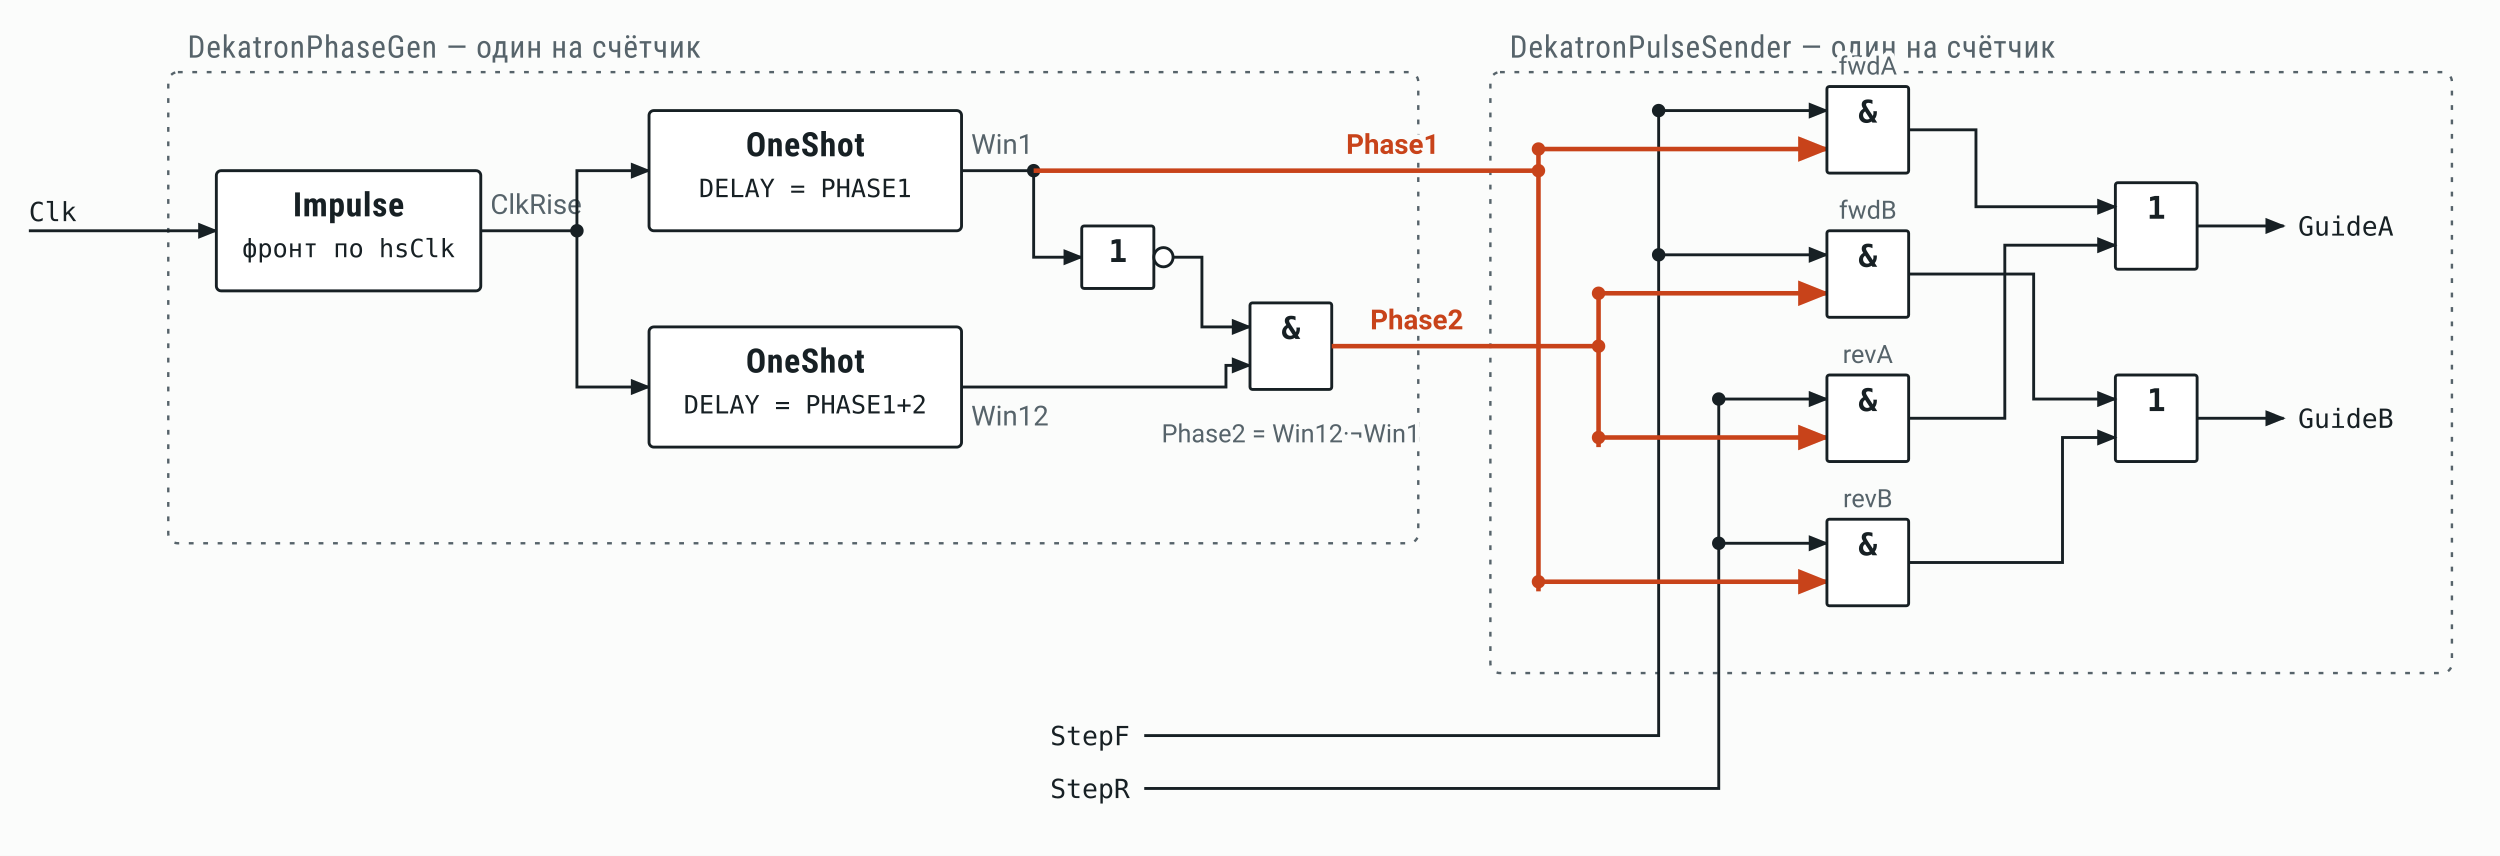
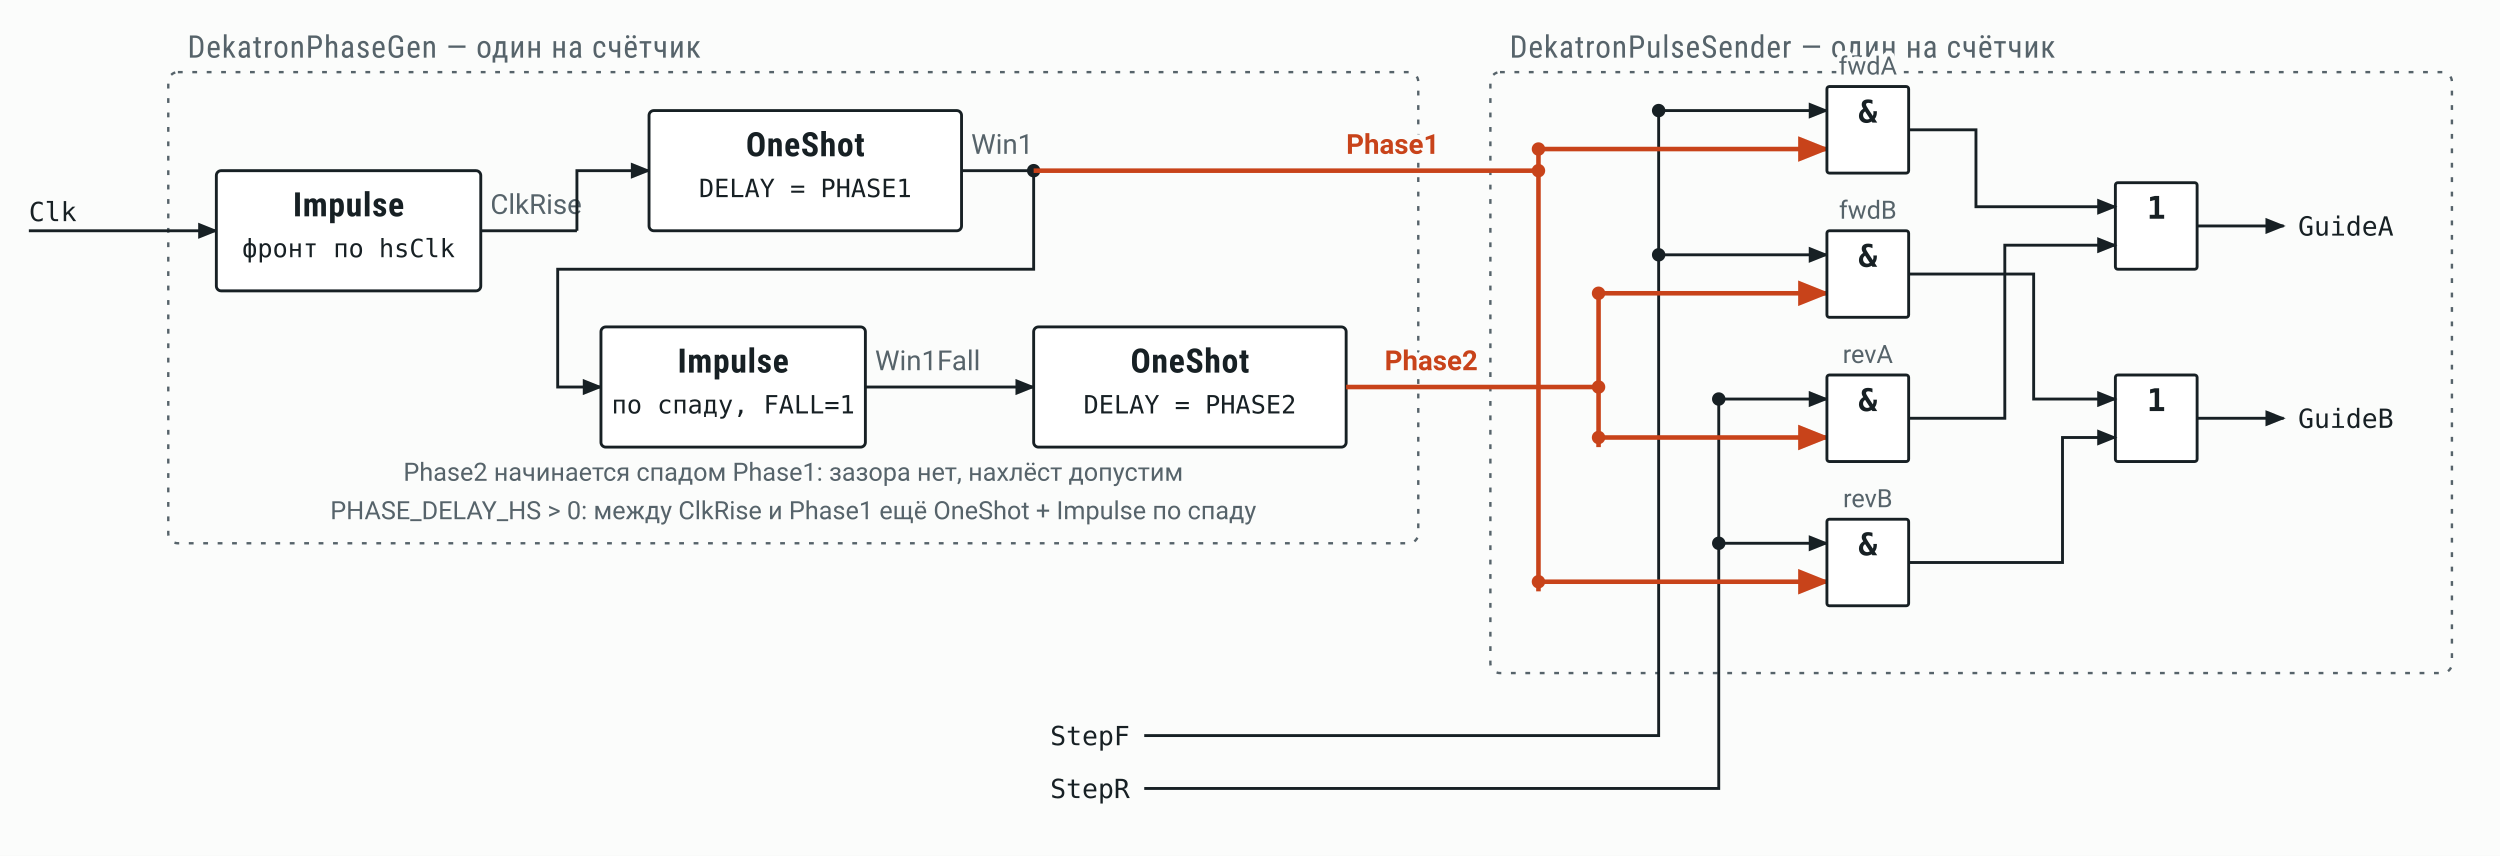
<svg xmlns="http://www.w3.org/2000/svg" viewBox="0 0 1040 356" width="1040" height="356" class="dg" role="img" aria-label="Вентильная схема: генератор фаз делит такт Clk на две фазы элементами задержки, формирователь на четырёх И и двух ИЛИ направляет фазы на подкатоды в порядке, заданном направлением шага.">
  <style>
.dg { color: #172024; display: block; height: auto; color: #172024; }
.dg text { fill: currentColor; font-family: "PT Sans", "Segoe UI", Roboto, Helvetica, Arial, sans-serif; font-size: 11px; }
.dg .tt { font-family: "PT Sans Narrow", "Arial Narrow", "Roboto Condensed", Arial, sans-serif; font-weight: 700; font-size: 14px; letter-spacing: 0.02em; }
.dg .tm { font-family: "JetBrains Mono", "DejaVu Sans Mono", Consolas, "Liberation Mono", monospace; font-size: 10.5px; }
.dg .tl { fill: #56636a; font-size: 11.5px; }
.dg .tp { font-family: "JetBrains Mono", "DejaVu Sans Mono", Consolas, "Liberation Mono", monospace; font-size: 11px; }
.dg .tpi { font-family: "JetBrains Mono", "DejaVu Sans Mono", Consolas, "Liberation Mono", monospace; font-size: 10px; fill: #56636a; }
.dg .tn { fill: #56636a; font-size: 10.5px; }
.dg .tg { font-family: "JetBrains Mono", "DejaVu Sans Mono", Consolas, "Liberation Mono", monospace; font-size: 13px; font-weight: 700; }
.dg .ts { font-family: "JetBrains Mono", "DejaVu Sans Mono", Consolas, "Liberation Mono", monospace; font-size: 11.5px; font-weight: 600; }
.dg .tf { font-family: "PT Sans Narrow", "Arial Narrow", "Roboto Condensed", Arial, sans-serif; font-size: 13px; letter-spacing: 0.03em; fill: #56636a; }
.dg .tk { font-family: "PT Sans Narrow", "Arial Narrow", "Roboto Condensed", Arial, sans-serif; font-weight: 700; font-size: 14px; }
.dg .ti { font-family: "JetBrains Mono", "DejaVu Sans Mono", Consolas, "Liberation Mono", monospace; font-size: 8.5px; fill: #56636a; }
.dg .tnum { font-family: "JetBrains Mono", "DejaVu Sans Mono", Consolas, "Liberation Mono", monospace; font-size: 11px; font-weight: 700; fill: #c8431a; }
.dg .tacc { fill: #c8431a; font-weight: 700; font-size: 11.5px; }
.dg .blk { fill: #ffffff; stroke: currentColor; stroke-width: 1.2; }
.dg .blk-opt { fill: #ffffff; stroke: currentColor; stroke-width: 1.2; stroke-dasharray: 6 3; }
.dg .blk-acc { fill: rgba(200, 67, 26, 0.13); stroke: #c8431a; stroke-width: 1.6; }
.dg .frame { fill: none; stroke: #56636a; stroke-width: 1; stroke-dasharray: 2 4; }
.dg .w { fill: none; stroke: currentColor; stroke-width: 1.2; }
.dg .wd { fill: none; stroke: currentColor; stroke-width: 1.2; stroke-dasharray: 5 3; }
.dg .wacc { fill: none; stroke: #c8431a; stroke-width: 1.9; }
.dg .wbus { fill: none; stroke: currentColor; stroke-width: 3.2; }
.dg .wthin { fill: none; stroke: #56636a; stroke-width: 1; }
.dg .wv { fill: none; stroke: currentColor; stroke-width: 1.6; }
.dg .wvacc { fill: none; stroke: #c8431a; stroke-width: 2.1; }
.dg .grid { stroke: #c6cfcd; stroke-width: 1; }
.dg .ah { fill: currentColor; }
.dg .ahg { fill: #c8431a; }
.dg .ahw { fill: #a4126e; }
.dg .wwarn { fill: none; stroke: #a4126e; stroke-width: 1.8; stroke-dasharray: 6 3; }
.dg .twarn { fill: #a4126e; font-weight: 700; font-size: 11.5px; }
.dg .tl, .dg .tn, .dg .tacc, .dg .twarn { paint-order: stroke; stroke: #fbfcfb; stroke-width: 4px; stroke-linejoin: round; }
.dg .dot { fill: currentColor; }
.dg .dot-acc { fill: #c8431a; }
.dg .inv { fill: #ffffff; stroke: currentColor; stroke-width: 1.2; }
.dg .st { fill: #ffffff; stroke: currentColor; stroke-width: 1.3; }
.dg .st-acc { fill: rgba(200, 67, 26, 0.13); stroke: #c8431a; stroke-width: 1.9; }
.dg .st-dim { fill: #e3e9e8; stroke: #56636a; stroke-width: 1.1; stroke-dasharray: 4 3; }
.dg .anode { fill: #e3e9e8; stroke: #56636a; stroke-width: 1; }
.dg .kmain { fill: #ffffff; stroke: currentColor; stroke-width: 1.4; }
.dg .kga { fill: #ffffff; stroke: currentColor; stroke-width: 1.2; }
.dg .kgb { fill: #56636a; }
.dg .lit { fill: #c8431a; stroke: #c8431a; }
.dg .halo { fill: rgba(200, 67, 26, 0.13); }
.dg .tgt { fill: none; stroke: #c8431a; stroke-width: 1.3; stroke-dasharray: 3 3; }
.dg .seg { fill: #ffffff; stroke: currentColor; stroke-width: 1.1; }
.dg .seg-acc { fill: rgba(200, 67, 26, 0.13); stroke: #c8431a; stroke-width: 1.4; }
.dg .seg-off { fill: #e3e9e8; stroke: #56636a; stroke-width: 1; }
</style>
  <rect x="0" y="0" width="1040" height="356" fill="#fbfcfb" />
  <defs>
    <marker id="gates-a" viewBox="0 0 10 10" refX="9" refY="5" markerWidth="7" markerHeight="7" orient="auto-start-reverse">
      <path d="M0,1 L10,5 L0,9 z" fill="#172024" stroke="none" stroke-width="0" class="ah" />
    </marker>
    <marker id="gates-ag" viewBox="0 0 10 10" refX="9" refY="5" markerWidth="7" markerHeight="7" orient="auto-start-reverse">
      <path d="M0,1 L10,5 L0,9 z" fill="#c8431a" stroke="none" stroke-width="0" class="ahg" />
    </marker>
    <marker id="gates-aw" viewBox="0 0 10 10" refX="9" refY="5" markerWidth="7" markerHeight="7" orient="auto-start-reverse">
      <path d="M0,1 L10,5 L0,9 z" fill="#a4126e" stroke="none" stroke-width="0" class="ahw" />
    </marker>
  </defs>
  <g transform="translate(0,16)">
    <rect x="70" y="14" width="520" height="196" rx="4" fill="none" stroke="#56636a" stroke-width="1" class="frame" />
    <text x="78" y="8" fill="#56636a" font-size="11" font-family="sans-serif" class="tf" text-anchor="start">DekatronPhaseGen — один на счётчик</text>
    <rect x="620" y="14" width="400" height="250" rx="4" fill="none" stroke="#56636a" stroke-width="1" class="frame" />
    <text x="628" y="8" fill="#56636a" font-size="11" font-family="sans-serif" class="tf" text-anchor="start">DekatronPulseSender — один на счётчик</text>
    <text x="12" y="76" fill="#172024" font-size="11" font-family="sans-serif" class="tp" text-anchor="start">Clk</text>
    <polyline points="12,80 90,80" fill="none" stroke="#172024" stroke-width="1.2" class="w" marker-end="url(#gates-a)" />
    <rect x="90" y="55" width="110" height="50" rx="2" fill="#ffffff" stroke="#172024" stroke-width="1.2" class="blk" />
    <text x="145" y="74" fill="#172024" font-size="14" font-family="sans-serif" class="tt" text-anchor="middle">Impulse</text>
    <text x="145" y="91" fill="#172024" font-size="11" font-family="sans-serif" class="tm" text-anchor="middle">фронт по hsClk</text>
    <polyline points="200,80 240,80" fill="none" stroke="#172024" stroke-width="1.2" class="w" />
    <text x="204" y="73" fill="#56636a" font-size="11" font-family="sans-serif" class="tl" text-anchor="start">ClkRise</text>
-     <circle cx="240" cy="80" r="2.8" fill="#172024" stroke="none" stroke-width="0" class="dot" />
    <polyline points="240,80 240,55 270,55" fill="none" stroke="#172024" stroke-width="1.2" class="w" marker-end="url(#gates-a)" />
-     <polyline points="240,80 240,145 270,145" fill="none" stroke="#172024" stroke-width="1.2" class="w" marker-end="url(#gates-a)" />
    <rect x="270" y="30" width="130" height="50" rx="2" fill="#ffffff" stroke="#172024" stroke-width="1.2" class="blk" />
    <text x="335" y="49" fill="#172024" font-size="14" font-family="sans-serif" class="tt" text-anchor="middle">OneShot</text>
    <text x="335" y="66" fill="#172024" font-size="11" font-family="sans-serif" class="tm" text-anchor="middle">DELAY = PHASE1</text>
-     <rect x="270" y="120" width="130" height="50" rx="2" fill="#ffffff" stroke="#172024" stroke-width="1.2" class="blk" />
-     <text x="335" y="139" fill="#172024" font-size="14" font-family="sans-serif" class="tt" text-anchor="middle">OneShot</text>
-     <text x="335" y="156" fill="#172024" font-size="11" font-family="sans-serif" class="tm" text-anchor="middle">DELAY = PHASE1+2</text>
    <polyline points="400,55 430,55" fill="none" stroke="#172024" stroke-width="1.2" class="w" />
    <text x="404" y="48" fill="#56636a" font-size="11" font-family="sans-serif" class="tl" text-anchor="start">Win1</text>
    <circle cx="430" cy="55" r="2.8" fill="#172024" stroke="none" stroke-width="0" class="dot" />
-     <polyline points="430,55 430,91 450,91" fill="none" stroke="#172024" stroke-width="1.2" class="w" marker-end="url(#gates-a)" />
-     <rect x="450" y="78" width="30" height="26" rx="1" fill="#ffffff" stroke="#172024" stroke-width="1.2" class="blk" />
-     <text x="465" y="93" fill="#172024" font-size="13" font-family="sans-serif" class="tg" text-anchor="middle">1</text>
-     <circle cx="484" cy="91" r="4" fill="#ffffff" stroke="#172024" stroke-width="1.2" class="inv" />
-     <polyline points="488,91 500,91 500,120 520,120" fill="none" stroke="#172024" stroke-width="1.2" class="w" marker-end="url(#gates-a)" />
-     <polyline points="400,145 510,145 510,136 520,136" fill="none" stroke="#172024" stroke-width="1.2" class="w" marker-end="url(#gates-a)" />
-     <text x="404" y="161" fill="#56636a" font-size="11" font-family="sans-serif" class="tl" text-anchor="start">Win12</text>
-     <rect x="520" y="110" width="34" height="36" rx="1" fill="#ffffff" stroke="#172024" stroke-width="1.2" class="blk" />
-     <text x="537" y="125" fill="#172024" font-size="13" font-family="sans-serif" class="tg" text-anchor="middle">&amp;</text>
-     <text x="537" y="168" fill="#56636a" font-size="10.5" font-family="sans-serif" class="tn" text-anchor="middle">Phase2 = Win12·¬Win1</text>
+     <polyline points="430,55 430,96 232,96 232,145 250,145" fill="none" stroke="#172024" stroke-width="1.2" class="w" marker-end="url(#gates-a)" />
+     <rect x="250" y="120" width="110" height="50" rx="2" fill="#ffffff" stroke="#172024" stroke-width="1.2" class="blk" />
+     <text x="305" y="139" fill="#172024" font-size="14" font-family="sans-serif" class="tt" text-anchor="middle">Impulse</text>
+     <text x="305" y="156" fill="#172024" font-size="11" font-family="sans-serif" class="tm" text-anchor="middle">по спаду, FALL=1</text>
+     <polyline points="360,145 430,145" fill="none" stroke="#172024" stroke-width="1.2" class="w" marker-end="url(#gates-a)" />
+     <text x="364" y="138" fill="#56636a" font-size="11" font-family="sans-serif" class="tl" text-anchor="start">Win1Fall</text>
+     <rect x="430" y="120" width="130" height="50" rx="2" fill="#ffffff" stroke="#172024" stroke-width="1.2" class="blk" />
+     <text x="495" y="139" fill="#172024" font-size="14" font-family="sans-serif" class="tt" text-anchor="middle">OneShot</text>
+     <text x="495" y="156" fill="#172024" font-size="11" font-family="sans-serif" class="tm" text-anchor="middle">DELAY = PHASE2</text>
+     <text x="330" y="184" fill="#56636a" font-size="10.5" font-family="sans-serif" class="tn" text-anchor="middle">Phase2 начинается спадом Phase1: зазора нет, нахлёст допустим</text>
+     <text x="330" y="200" fill="#56636a" font-size="10.5" font-family="sans-serif" class="tn" text-anchor="middle">PHASE_DELAY_HS &gt; 0: между ClkRise и Phase1 ещё OneShot + Impulse по спаду</text>
    <polyline points="430,55 640,55" fill="none" stroke="#c8431a" stroke-width="1.9" class="wacc" />
    <text x="560" y="48" fill="#c8431a" font-size="11" font-family="sans-serif" class="tacc" text-anchor="start">Phase1</text>
    <circle cx="640" cy="55" r="2.8" fill="#c8431a" stroke="none" stroke-width="0" class="dot-acc" />
-     <polyline points="554,128 665,128" fill="none" stroke="#c8431a" stroke-width="1.9" class="wacc" />
-     <text x="570" y="121" fill="#c8431a" font-size="11" font-family="sans-serif" class="tacc" text-anchor="start">Phase2</text>
-     <circle cx="665" cy="128" r="2.8" fill="#c8431a" stroke="none" stroke-width="0" class="dot-acc" />
+     <polyline points="560,145 665,145" fill="none" stroke="#c8431a" stroke-width="1.9" class="wacc" />
+     <text x="576" y="138" fill="#c8431a" font-size="11" font-family="sans-serif" class="tacc" text-anchor="start">Phase2</text>
+     <circle cx="665" cy="145" r="2.8" fill="#c8431a" stroke="none" stroke-width="0" class="dot-acc" />
    <polyline points="640,46 640,230" fill="none" stroke="#c8431a" stroke-width="1.9" class="wacc" />
    <polyline points="665,106 665,170" fill="none" stroke="#c8431a" stroke-width="1.9" class="wacc" />
    <text x="470" y="294" fill="#172024" font-size="11" font-family="sans-serif" class="tp" text-anchor="end">StepF</text>
    <polyline points="476,290 690,290 690,30" fill="none" stroke="#172024" stroke-width="1.2" class="w" />
    <text x="470" y="316" fill="#172024" font-size="11" font-family="sans-serif" class="tp" text-anchor="end">StepR</text>
    <polyline points="476,312 715,312 715,150" fill="none" stroke="#172024" stroke-width="1.2" class="w" />
    <polyline points="690,30 760,30" fill="none" stroke="#172024" stroke-width="1.2" class="w" marker-end="url(#gates-a)" />
    <circle cx="690" cy="30" r="2.8" fill="#172024" stroke="none" stroke-width="0" class="dot" />
    <polyline points="640,46 760,46" fill="none" stroke="#c8431a" stroke-width="1.9" class="wacc" marker-end="url(#gates-ag)" />
    <circle cx="640" cy="46" r="2.8" fill="#c8431a" stroke="none" stroke-width="0" class="dot-acc" />
    <rect x="760" y="20" width="34" height="36" rx="1" fill="#ffffff" stroke="#172024" stroke-width="1.2" class="blk" />
    <text x="777" y="35" fill="#172024" font-size="13" font-family="sans-serif" class="tg" text-anchor="middle">&amp;</text>
    <text x="777" y="15" fill="#56636a" font-size="10.5" font-family="sans-serif" class="tn" text-anchor="middle">fwdA</text>
    <polyline points="690,90 760,90" fill="none" stroke="#172024" stroke-width="1.2" class="w" marker-end="url(#gates-a)" />
    <circle cx="690" cy="90" r="2.8" fill="#172024" stroke="none" stroke-width="0" class="dot" />
    <polyline points="665,106 760,106" fill="none" stroke="#c8431a" stroke-width="1.9" class="wacc" marker-end="url(#gates-ag)" />
    <circle cx="665" cy="106" r="2.8" fill="#c8431a" stroke="none" stroke-width="0" class="dot-acc" />
    <rect x="760" y="80" width="34" height="36" rx="1" fill="#ffffff" stroke="#172024" stroke-width="1.2" class="blk" />
    <text x="777" y="95" fill="#172024" font-size="13" font-family="sans-serif" class="tg" text-anchor="middle">&amp;</text>
    <text x="777" y="75" fill="#56636a" font-size="10.5" font-family="sans-serif" class="tn" text-anchor="middle">fwdB</text>
    <polyline points="715,150 760,150" fill="none" stroke="#172024" stroke-width="1.2" class="w" marker-end="url(#gates-a)" />
    <circle cx="715" cy="150" r="2.8" fill="#172024" stroke="none" stroke-width="0" class="dot" />
    <polyline points="665,166 760,166" fill="none" stroke="#c8431a" stroke-width="1.9" class="wacc" marker-end="url(#gates-ag)" />
    <circle cx="665" cy="166" r="2.8" fill="#c8431a" stroke="none" stroke-width="0" class="dot-acc" />
    <rect x="760" y="140" width="34" height="36" rx="1" fill="#ffffff" stroke="#172024" stroke-width="1.2" class="blk" />
    <text x="777" y="155" fill="#172024" font-size="13" font-family="sans-serif" class="tg" text-anchor="middle">&amp;</text>
    <text x="777" y="135" fill="#56636a" font-size="10.5" font-family="sans-serif" class="tn" text-anchor="middle">revA</text>
    <polyline points="715,210 760,210" fill="none" stroke="#172024" stroke-width="1.2" class="w" marker-end="url(#gates-a)" />
    <circle cx="715" cy="210" r="2.8" fill="#172024" stroke="none" stroke-width="0" class="dot" />
    <polyline points="640,226 760,226" fill="none" stroke="#c8431a" stroke-width="1.9" class="wacc" marker-end="url(#gates-ag)" />
    <circle cx="640" cy="226" r="2.8" fill="#c8431a" stroke="none" stroke-width="0" class="dot-acc" />
    <rect x="760" y="200" width="34" height="36" rx="1" fill="#ffffff" stroke="#172024" stroke-width="1.2" class="blk" />
    <text x="777" y="215" fill="#172024" font-size="13" font-family="sans-serif" class="tg" text-anchor="middle">&amp;</text>
    <text x="777" y="195" fill="#56636a" font-size="10.5" font-family="sans-serif" class="tn" text-anchor="middle">revB</text>
    <rect x="880" y="60" width="34" height="36" rx="1" fill="#ffffff" stroke="#172024" stroke-width="1.2" class="blk" />
    <text x="897" y="75" fill="#172024" font-size="13" font-family="sans-serif" class="tg" text-anchor="middle">1</text>
    <rect x="880" y="140" width="34" height="36" rx="1" fill="#ffffff" stroke="#172024" stroke-width="1.2" class="blk" />
    <text x="897" y="155" fill="#172024" font-size="13" font-family="sans-serif" class="tg" text-anchor="middle">1</text>
    <polyline points="794,38 822,38 822,70 880,70" fill="none" stroke="#172024" stroke-width="1.2" class="w" marker-end="url(#gates-a)" />
    <polyline points="794,158 834,158 834,86 880,86" fill="none" stroke="#172024" stroke-width="1.2" class="w" marker-end="url(#gates-a)" />
    <polyline points="794,98 846,98 846,150 880,150" fill="none" stroke="#172024" stroke-width="1.2" class="w" marker-end="url(#gates-a)" />
    <polyline points="794,218 858,218 858,166 880,166" fill="none" stroke="#172024" stroke-width="1.2" class="w" marker-end="url(#gates-a)" />
    <polyline points="914,78 950,78" fill="none" stroke="#172024" stroke-width="1.2" class="w" marker-end="url(#gates-a)" />
    <text x="956" y="82" fill="#172024" font-size="11" font-family="sans-serif" class="tp" text-anchor="start">GuideA</text>
    <polyline points="914,158 950,158" fill="none" stroke="#172024" stroke-width="1.2" class="w" marker-end="url(#gates-a)" />
    <text x="956" y="162" fill="#172024" font-size="11" font-family="sans-serif" class="tp" text-anchor="start">GuideB</text>
  </g>
</svg>
